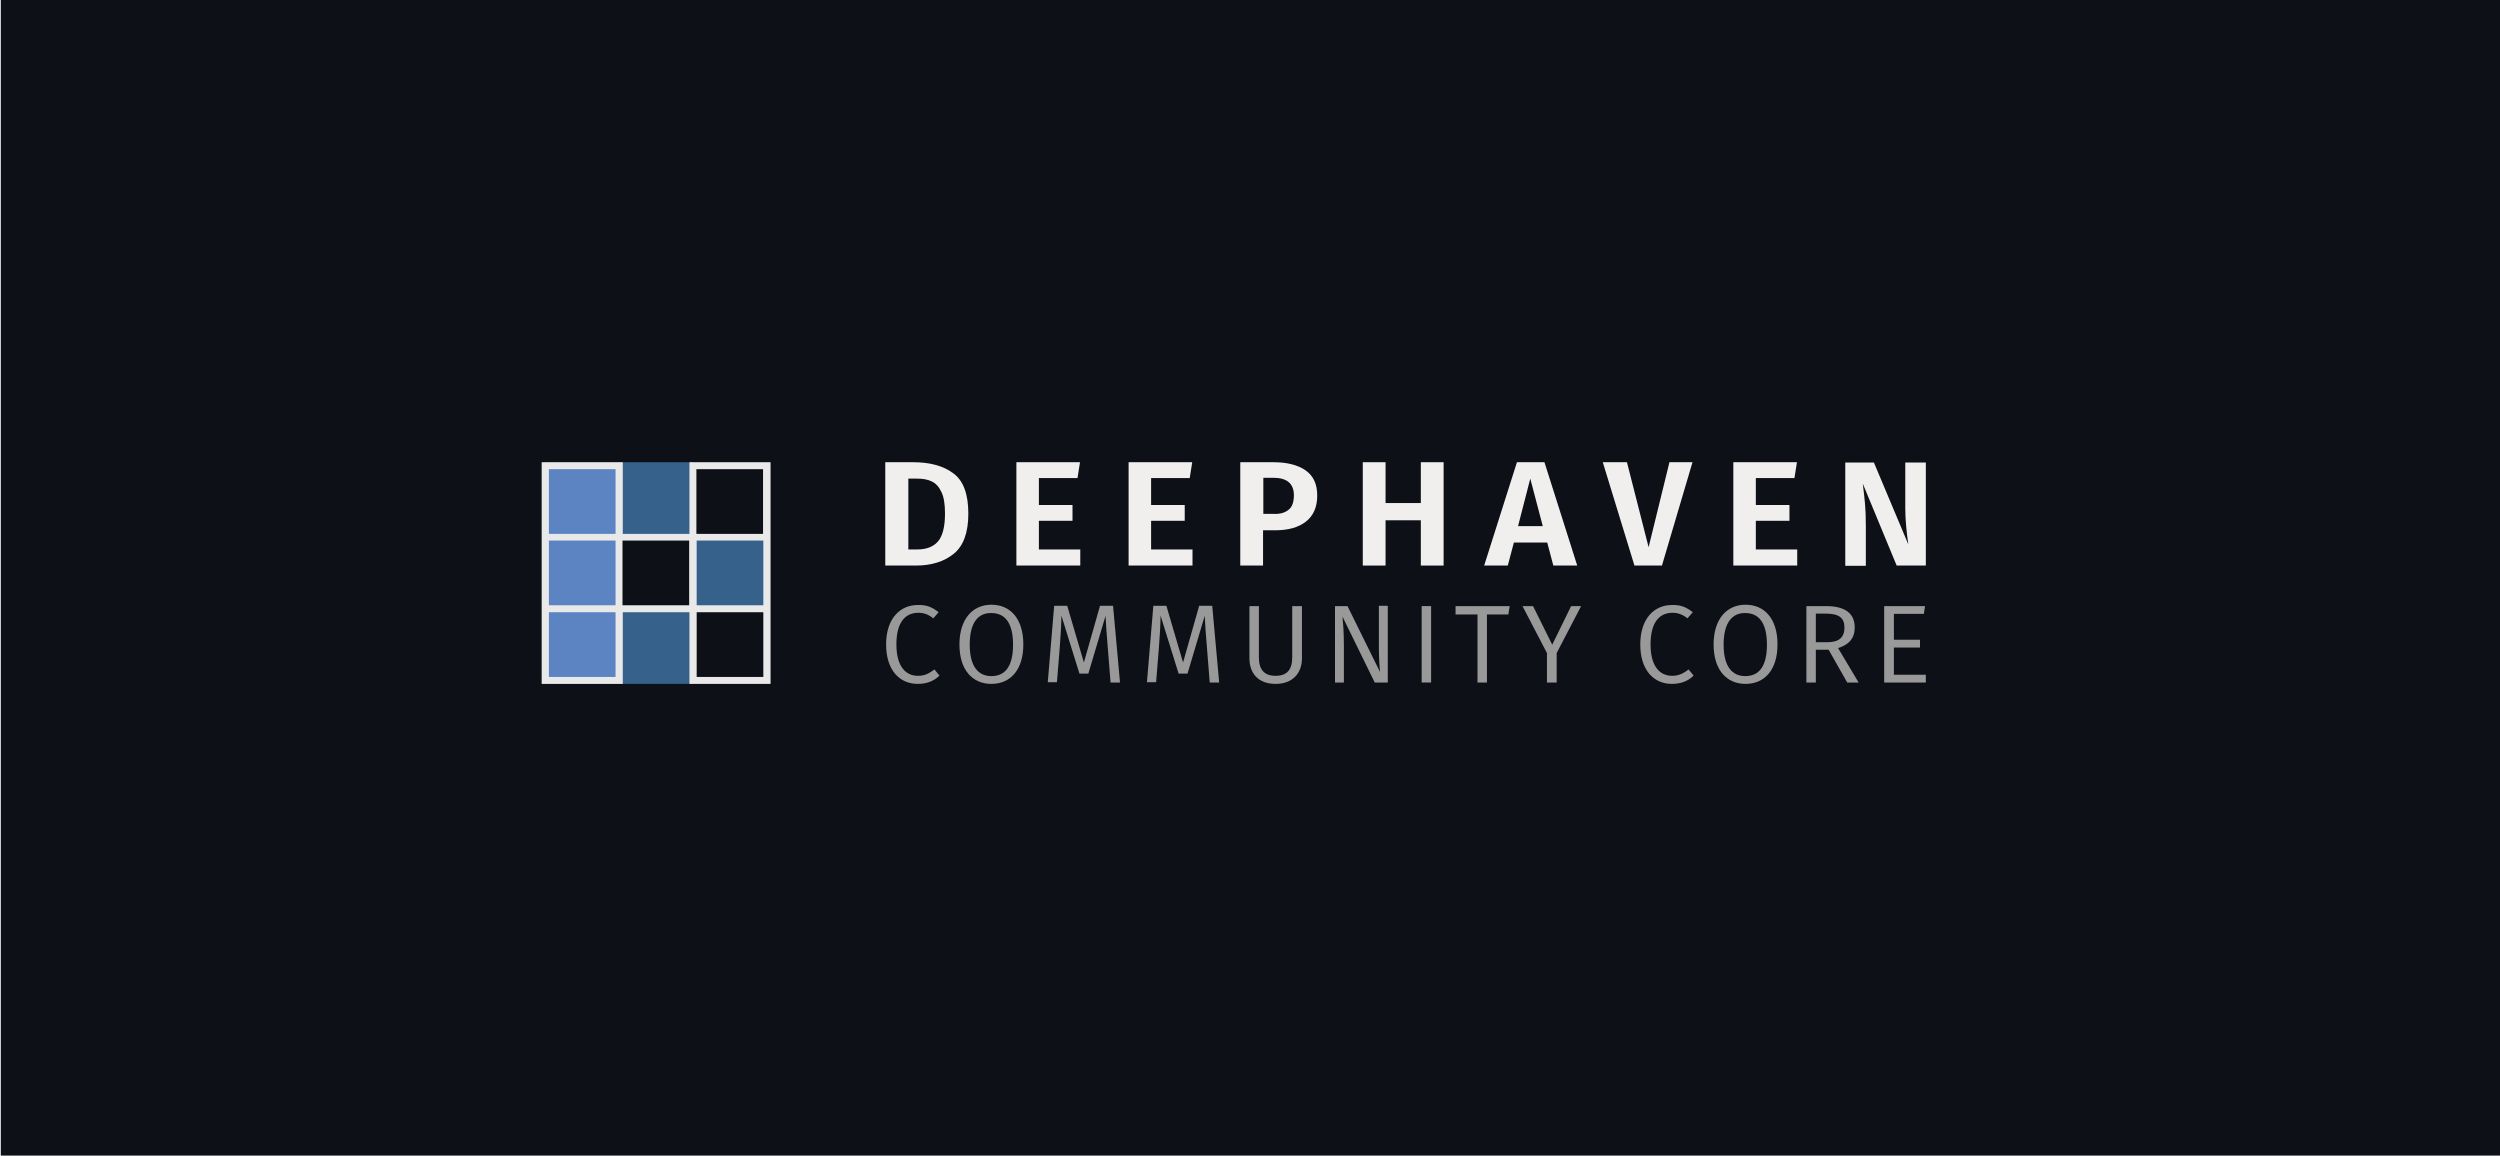
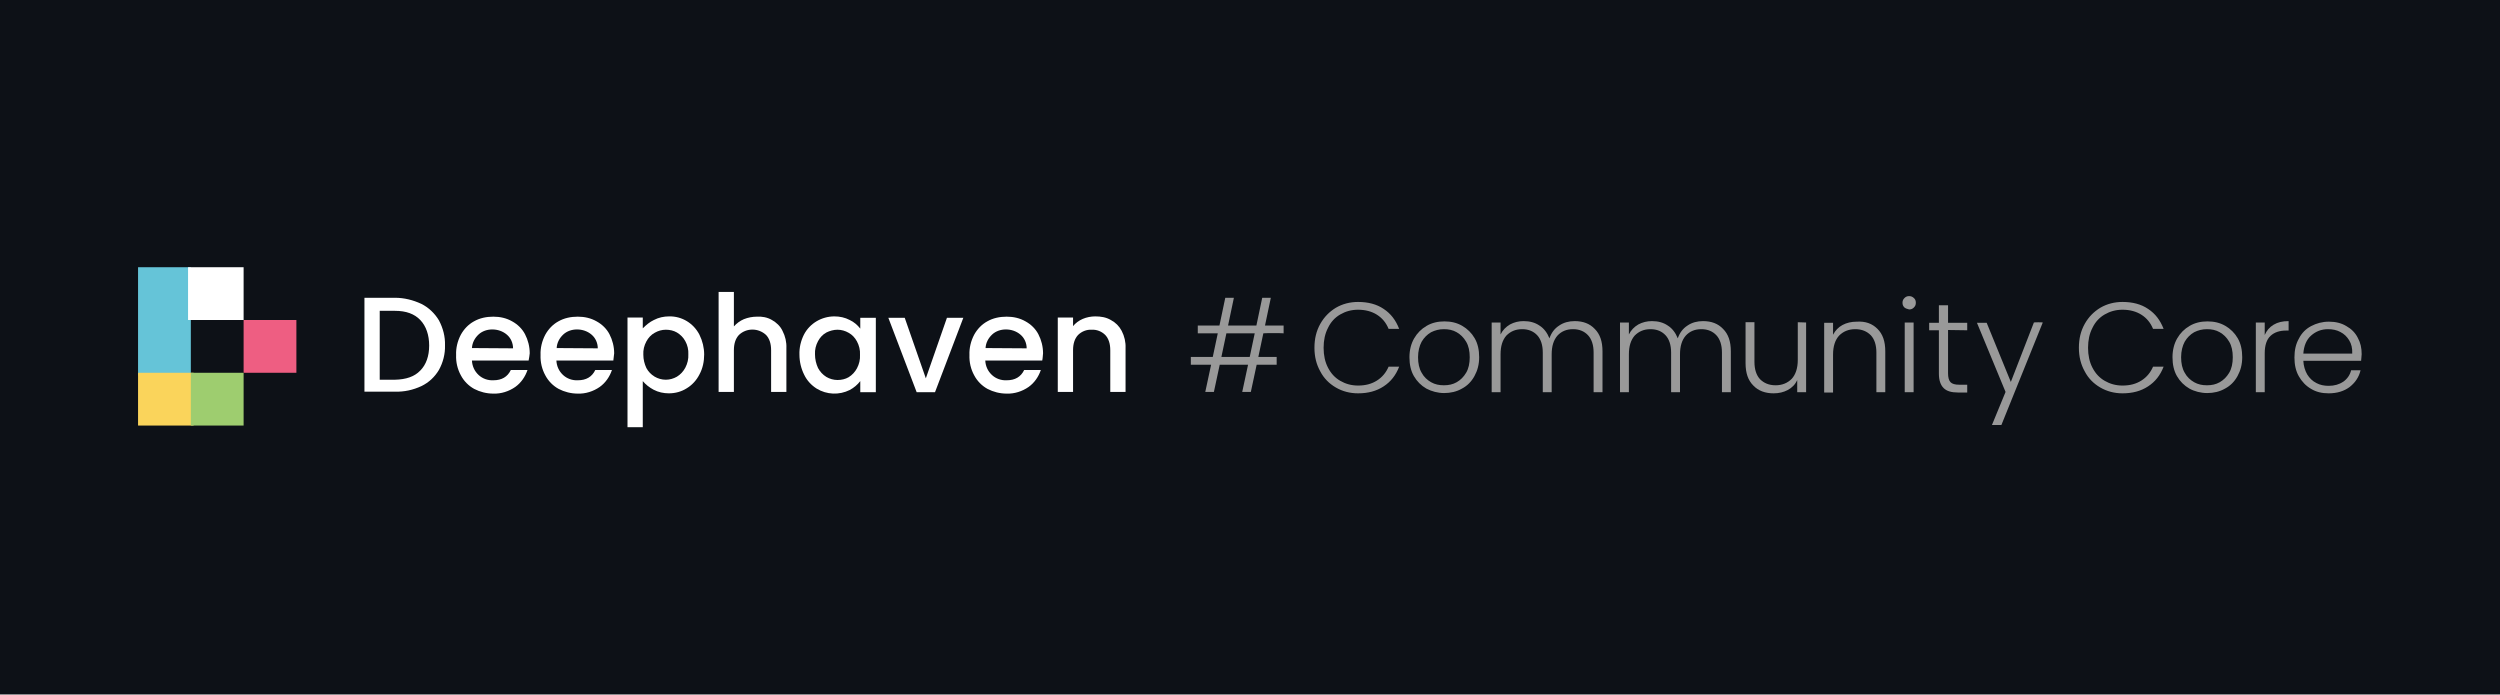
- <svg xmlns="http://www.w3.org/2000/svg" version="1.2" baseProfile="tiny" id="Layer_1" x="0px" y="0px" viewBox="0 0 900 416" overflow="visible" xml:space="preserve">
-   <rect id="XMLID_31_" x="0.3" y="-0.4" fill="#0D1117" width="899.7" height="416.4" />
-   <rect id="XMLID_316_" x="196.3" y="193.4" fill="#5C84C2" width="26.6" height="25.8" />
-   <rect id="XMLID_315_" x="196.3" y="166.6" fill="#5C84C2" width="26.6" height="26.8" />
-   <rect id="XMLID_314_" x="196.3" y="219.2" fill="#5C84C2" width="26.6" height="26.8" />
-   <rect id="XMLID_313_" x="222.9" y="219.4" fill="#35618B" width="26.6" height="26.8" />
-   <rect id="XMLID_312_" x="249.5" y="192.9" fill="#35618B" width="26.6" height="26.8" />
-   <rect id="XMLID_311_" x="222.9" y="166.4" fill="#35618B" width="26.6" height="26.8" />
-   <path id="XMLID_101_" fill="#F0EFEE" d="M343.2,170.4c3.6,2.6,5.4,7.5,5.4,14.5c0,6.9-1.8,11.7-5.3,14.5c-3.5,2.8-8,4.2-13.6,4.2  h-11v-37.2h10C334.8,166.4,339.6,167.7,343.2,170.4z M327,172.2v25.6h3.3c3.1,0,5.6-0.9,7.3-2.8c1.7-1.9,2.6-5.3,2.6-10.1  c0-3.4-0.4-6-1.3-7.8c-0.9-1.9-2-3.1-3.5-3.8c-1.4-0.7-3.2-1-5.3-1H327z" />
-   <path id="XMLID_104_" fill="#F0EFEE" d="M388.8,166.4l-0.9,5.7H374v9.7h12.1v5.7H374v10.3h14.9v5.8h-23v-37.2H388.8z" />
-   <path id="XMLID_106_" fill="#F0EFEE" d="M429.2,166.4l-0.9,5.7h-13.9v9.7h12.1v5.7h-12.1v10.3h14.9v5.8h-23v-37.2H429.2z" />
-   <path id="XMLID_108_" fill="#F0EFEE" d="M470.1,169.4c2.8,2,4.1,5,4.1,9c0,4.2-1.4,7.3-4.1,9.4c-2.7,2.1-6.4,3.1-11,3.1h-4.4v12.7  h-8.2v-37.2h11.9C463.4,166.4,467.3,167.4,470.1,169.4z M463.9,183.5c1.3-1,1.9-2.8,1.9-5.2c0-4.2-2.5-6.3-7.4-6.3h-3.6v13h3.7  C460.8,185.1,462.6,184.6,463.9,183.5z" />
-   <path id="XMLID_111_" fill="#F0EFEE" d="M511.5,203.6v-16.3h-12.7v16.3h-8.2v-37.2h8.2v14.7h12.7v-14.7h8.2v37.2H511.5z" />
-   <path id="XMLID_113_" fill="#F0EFEE" d="M559.2,203.6l-2.2-8.3h-12l-2.2,8.3h-8.5l11.8-37.2h9.9l11.8,37.2H559.2z M546.5,189.4h8.9  l-4.5-17.1L546.5,189.4z" />
-   <path id="XMLID_116_" fill="#F0EFEE" d="M609.3,166.4l-11,37.2h-9.9L577,166.4h8.7l7.8,30.6l7.5-30.6H609.3z" />
-   <path id="XMLID_118_" fill="#F0EFEE" d="M646.9,166.4l-0.9,5.7h-13.9v9.7h12.1v5.7h-12.1v10.3H647v5.8h-23v-37.2H646.9z" />
-   <path id="XMLID_120_" fill="#F0EFEE" d="M693.3,203.6h-10.5l-12.2-29.5c0.3,2.5,0.6,4.9,0.8,7.2c0.2,2.2,0.3,4.9,0.3,7.9v14.5h-7.4  v-37.2h10.3L687,196c-0.7-4.8-1.1-9.2-1.1-13.2v-16.3h7.4V203.6z" />
-   <path id="XMLID_54_" fill="#E9E9E9" d="M248.2,166.4v25.8h-24v-25.8H195v79.8h29.2v-25.8h24v25.8h29.2v-79.8H248.2z M221.6,243.7  h-24v-23.3h24V243.7z M221.6,217.9h-24v-23.3h24V217.9z M221.6,192.2h-24v-23.3h24V192.2z M224.1,217.9v-23.3h24v23.3H224.1z   M274.8,243.7h-24v-23.3h24V243.7z M274.8,217.9h-24v-23.3h24V217.9z M250.7,192.2v-23.3h24v23.3H250.7z" />
+ <svg xmlns="http://www.w3.org/2000/svg" version="1.2" baseProfile="tiny" id="Layer_1" x="0px" y="0px" viewBox="0 0 900 250" overflow="visible" xml:space="preserve">
+   <rect id="XMLID_31_" fill="#0D1117" width="900" height="250" />
  <g>
-     <path fill="#999999" d="M337.9,220.4l-1.9,2.2c-1.8-1.4-3.4-2-5.4-2c-4.3,0-7.9,2.9-7.9,11.4c0,8,3.4,11.3,7.8,11.3   c2.6,0,4.3-1.1,5.9-2.3l1.8,2.2c-1.5,1.6-4.1,3-7.8,3c-6.6,0-11.4-5-11.4-14.2c0-9.4,5.1-14.2,11.4-14.2   C333.8,217.7,335.7,218.7,337.9,220.4z" />
-     <path fill="#999999" d="M368.4,232c0,9.1-4.6,14.2-11.5,14.2c-6.8,0-11.5-5-11.5-14.2c0-9.1,4.7-14.3,11.5-14.3   C363.7,217.7,368.4,222.7,368.4,232z M349.1,232.1c0,8,3.2,11.3,7.8,11.3c4.8,0,7.8-3.3,7.8-11.3c0-8-3-11.4-7.8-11.4   C352.2,220.6,349.1,224,349.1,232.1z" />
-     <path fill="#999999" d="M403.2,245.7h-3.4l-1-12.6c-0.4-4.4-0.7-9.1-0.8-11.4l-6.2,20.8h-3.2l-6.5-20.9c0,3.1-0.3,7.6-0.6,11.6   l-1,12.4h-3.3l2.3-27.5h4.7l6,20.4l5.8-20.4h4.7L403.2,245.7z" />
-     <path fill="#999999" d="M438.9,245.7h-3.4l-1-12.6c-0.4-4.4-0.7-9.1-0.8-11.4l-6.2,20.8h-3.2l-6.5-20.9c0,3.1-0.3,7.6-0.6,11.6   l-1,12.4h-3.3l2.3-27.5h4.7l6,20.4l5.8-20.4h4.7L438.9,245.7z" />
-     <path fill="#999999" d="M468.7,237c0,5.4-3.4,9.2-9.5,9.2c-6.2,0-9.4-3.8-9.4-9.2v-18.8h3.4v18.5c0,4.3,1.9,6.6,6,6.6   c4.1,0,6-2.2,6-6.6v-18.5h3.5V237z" />
-     <path fill="#999999" d="M499.5,245.7h-4.6L483.3,222c0.2,2.2,0.5,5.4,0.5,10.4v13.3h-3.2v-27.5h4.5l11.7,23.7   c-0.1-0.8-0.4-5-0.4-8.4v-15.4h3.2V245.7z" />
-     <path fill="#999999" d="M515.2,245.7h-3.4v-27.5h3.4V245.7z" />
-     <path fill="#999999" d="M543,221.2h-7.7v24.5h-3.4v-24.5h-7.9v-3h19.5L543,221.2z" />
-     <path fill="#999999" d="M560.4,235.1v10.6h-3.5v-10.6l-8.8-16.9h3.8l6.9,13.9l6.8-13.9h3.6L560.4,235.1z" />
-     <path fill="#999999" d="M609.4,220.4l-1.9,2.2c-1.8-1.4-3.4-2-5.4-2c-4.3,0-7.9,2.9-7.9,11.4c0,8,3.4,11.3,7.8,11.3   c2.6,0,4.3-1.1,5.9-2.3l1.8,2.2c-1.5,1.6-4.1,3-7.8,3c-6.6,0-11.4-5-11.4-14.2c0-9.4,5.1-14.2,11.4-14.2   C605.3,217.7,607.2,218.7,609.4,220.4z" />
-     <path fill="#999999" d="M639.9,232c0,9.1-4.6,14.2-11.5,14.2c-6.8,0-11.5-5-11.5-14.2c0-9.1,4.7-14.3,11.5-14.3   C635.2,217.7,639.9,222.7,639.9,232z M620.5,232.1c0,8,3.2,11.3,7.8,11.3c4.8,0,7.8-3.3,7.8-11.3c0-8-3-11.4-7.8-11.4   C623.7,220.6,620.5,224,620.5,232.1z" />
-     <path fill="#999999" d="M658.3,233.9h-4.6v11.8h-3.4v-27.5h7.1c6.8,0,10.3,2.6,10.3,7.7c0,3.9-2.1,6.2-6,7.4l7.4,12.4H665   L658.3,233.9z M657.8,231.2c4,0,6.2-1.5,6.2-5.3c0-3.5-2-5-6.7-5h-3.6v10.3H657.8z" />
-     <path fill="#999999" d="M692.6,221h-10.8v9.3h9.4v2.8h-9.4v9.8h11.5v2.8h-15v-27.5H693L692.6,221z" />
+     <g>
+       <path fill="#FFFFFF" d="M151.7,109.4c2.6,1.3,4.8,3.4,6.3,5.9c1.5,2.8,2.3,5.9,2.2,9c0.1,3.1-0.7,6.2-2.2,8.9    c-1.5,2.5-3.6,4.5-6.3,5.8c-3,1.4-6.2,2.1-9.5,2h-11v-33.8h11C145.5,107.2,148.7,108,151.7,109.4z M151.3,133.4    c2.1-2.1,3.2-5.2,3.2-9s-1.1-7-3.2-9.2c-2.1-2.2-5.1-3.3-9.1-3.3h-5.5v24.8h5.5C146.2,136.6,149.2,135.6,151.3,133.4L151.3,133.4z    " />
+       <path fill="#FFFFFF" d="M190.3,129.8h-20.4c0.1,2,0.9,3.8,2.4,5.2c1.4,1.3,3.3,2,5.3,1.9c3,0,5.1-1.2,6.3-3.7h6    c-0.8,2.4-2.3,4.6-4.4,6.1c-2.3,1.6-5.1,2.5-7.9,2.4c-2.4,0-4.8-0.6-6.9-1.7c-2-1.1-3.7-2.8-4.8-4.9c-1.2-2.2-1.8-4.7-1.7-7.3    c-0.1-2.5,0.5-5,1.7-7.3c1.1-2,2.7-3.7,4.7-4.8c2.1-1.2,4.5-1.7,7-1.7c2.4,0,4.7,0.5,6.8,1.7c2,1.1,3.6,2.7,4.6,4.6    c1.1,2.1,1.7,4.5,1.7,6.9C190.6,128,190.5,128.9,190.3,129.8z M184.7,125.4c0-1.9-0.8-3.7-2.2-4.9c-1.5-1.3-3.4-1.9-5.3-1.9    c-1.8,0-3.6,0.6-4.9,1.8c-1.4,1.3-2.3,3-2.4,4.9L184.7,125.4z" />
+       <path fill="#FFFFFF" d="M220.8,129.8h-20.5c0.1,2,0.9,3.8,2.4,5.2c1.4,1.3,3.3,2,5.3,1.9c3,0,5.1-1.2,6.3-3.7h6    c-0.8,2.4-2.3,4.6-4.4,6.1c-2.3,1.6-5.1,2.5-7.9,2.4c-2.4,0-4.8-0.6-6.9-1.7c-2-1.1-3.7-2.8-4.8-4.9c-1.2-2.2-1.8-4.7-1.7-7.3    c-0.1-2.5,0.5-5,1.7-7.3c1.1-2,2.7-3.7,4.7-4.8c2.1-1.2,4.5-1.7,7-1.7c2.4,0,4.7,0.5,6.8,1.7c2,1.1,3.6,2.7,4.6,4.6    c1.1,2.1,1.7,4.5,1.7,6.9C221,128,220.9,128.9,220.8,129.8z M215.2,125.4c0-1.9-0.8-3.7-2.2-4.9c-1.5-1.3-3.4-1.9-5.3-1.9    c-1.8,0-3.6,0.6-4.9,1.8c-1.4,1.3-2.3,3-2.4,4.9L215.2,125.4z" />
+       <path fill="#FFFFFF" d="M235.4,115.2c1.7-0.9,3.6-1.3,5.5-1.3c4.6-0.1,8.8,2.5,10.9,6.6c1.1,2.2,1.7,4.7,1.7,7.1    c0,2.5-0.5,5-1.7,7.2c-1,2-2.6,3.8-4.6,5c-1.9,1.2-4.1,1.8-6.4,1.8c-1.9,0-3.8-0.4-5.5-1.3c-1.5-0.8-2.8-1.8-3.9-3.1v16.6h-5.5    v-39.5h5.5v3.9C232.6,117,233.9,115.9,235.4,115.2z M246.7,122.8c-0.7-1.3-1.7-2.3-3-3.1c-1.2-0.7-2.6-1-4-1s-2.8,0.4-4,1.1    c-1.3,0.7-2.3,1.8-3,3.1c-0.8,1.5-1.2,3.1-1.1,4.8c0,1.7,0.4,3.3,1.1,4.8c1.4,2.6,4.1,4.2,7,4.2c1.4,0,2.8-0.4,4-1.1    c1.3-0.8,2.3-1.9,3-3.2c0.8-1.5,1.2-3.2,1.1-4.9C247.9,126,247.5,124.2,246.7,122.8z" />
+       <path fill="#FFFFFF" d="M277.9,115.2c1.6,0.9,3,2.2,3.8,3.9c1,1.9,1.5,4.1,1.4,6.2v15.8h-5.5v-15c0-2.4-0.6-4.2-1.8-5.5    c-2.8-2.6-7.1-2.6-9.8,0c-1.2,1.3-1.8,3.1-1.8,5.5v15h-5.5v-36h5.5v12.4c1-1.1,2.2-2,3.6-2.6c1.5-0.6,3.1-0.9,4.7-0.9    C274.3,113.9,276.2,114.2,277.9,115.2z" />
+       <path fill="#FFFFFF" d="M289.4,120.5c2.1-4.1,6.4-6.6,11-6.6c1.9,0,3.8,0.4,5.5,1.3c1.5,0.7,2.8,1.8,3.8,3.1v-3.9h5.6v26.8h-5.6    v-4c-1,1.3-2.3,2.4-3.8,3.2c-3.8,1.9-8.3,1.7-11.9-0.5c-1.9-1.2-3.5-2.9-4.5-5c-1.1-2.2-1.7-4.7-1.7-7.2    C287.7,125.2,288.3,122.7,289.4,120.5z M308.5,122.9c-0.7-1.3-1.7-2.4-3-3.1c-1.2-0.7-2.6-1.1-4-1.1s-2.8,0.4-4,1    c-1.3,0.7-2.3,1.8-3,3.1c-0.8,1.5-1.2,3.1-1.1,4.8c0,1.7,0.4,3.4,1.1,4.9c0.7,1.3,1.7,2.4,3,3.2c1.2,0.7,2.6,1.1,4,1.1    s2.8-0.3,4-1c1.3-0.8,2.3-1.9,3-3.2c0.8-1.5,1.2-3.2,1.1-4.8C309.7,126,309.3,124.4,308.5,122.9z" />
+       <path fill="#FFFFFF" d="M333.3,136.2l7.6-21.8h5.9l-10.2,26.8H330l-10.2-26.8h5.9L333.3,136.2z" />
+       <path fill="#FFFFFF" d="M375.2,129.8h-20.5c0.1,2,0.9,3.8,2.4,5.2c1.4,1.3,3.3,2,5.3,1.9c3,0,5.1-1.2,6.3-3.7h6    c-0.8,2.4-2.3,4.6-4.4,6.1c-2.3,1.6-5.1,2.5-7.9,2.4c-2.4,0-4.8-0.6-6.9-1.7c-2-1.1-3.7-2.8-4.8-4.9c-1.2-2.2-1.8-4.7-1.7-7.3    c-0.1-2.5,0.5-5,1.7-7.3c1.1-2,2.7-3.7,4.7-4.8c2.1-1.2,4.5-1.7,7-1.7c2.4,0,4.7,0.5,6.8,1.7c2,1.1,3.6,2.7,4.6,4.6    c1.1,2.1,1.7,4.5,1.7,6.9C375.4,128,375.4,128.9,375.2,129.8z M369.6,125.4c0-1.9-0.8-3.7-2.2-4.9c-1.5-1.3-3.4-1.9-5.3-1.9    c-1.8,0-3.6,0.6-4.9,1.8c-1.4,1.3-2.3,3-2.4,4.9L369.6,125.4z" />
+       <path fill="#FFFFFF" d="M399.9,115.2c1.7,0.9,3,2.2,3.9,3.9c1,1.9,1.5,4.1,1.4,6.2v15.8h-5.5v-15c0-2.4-0.6-4.2-1.8-5.5    c-1.3-1.3-3.1-2-4.9-1.9c-1.8-0.1-3.6,0.6-4.9,1.9c-1.2,1.3-1.8,3.1-1.8,5.5v15h-5.5v-26.8h5.5v3.1c0.9-1.1,2.1-2,3.5-2.6    s3-0.9,4.5-0.9C396.3,113.9,398.2,114.2,399.9,115.2z" />
+       <rect x="49.7" y="96.2" fill="#65C4D8" width="19" height="39" />
+       <rect x="49.7" y="134.2" fill="#FAD45B" width="20" height="19" />
+       <rect x="68.7" y="134.2" fill="#9ECD6F" width="19" height="19" />
+       <rect x="87.7" y="115.2" fill="#EE5E82" width="19" height="19" />
+       <rect x="67.7" y="96.2" fill="#FFFFFF" width="20" height="19" />
+     </g>
+     <path fill="#999999" d="M454.8,120l-1.8,8.5h6.6v2.8h-7.2l-2.1,9.8h-3.1l2.1-9.8h-10.2l-2.1,9.8h-3.1l2.1-9.8h-7.3v-2.8h7.9   l1.8-8.5h-7.2v-2.8h7.8l2.1-10h3.1l-2.1,10h10.2l2.1-10h3.1l-2.1,10h6.7v2.8C462.1,119.9,454.8,119.9,454.8,120z M451.7,120h-10.2   l-1.8,8.5h10.2L451.7,120z" />
+     <path fill="#999999" d="M475.3,116.6c1.4-2.5,3.3-4.4,5.6-5.8c2.4-1.4,5.1-2.1,8-2.1c3.6,0,6.7,0.8,9.2,2.5   c2.6,1.7,4.4,4.1,5.6,7.2h-3.8c-0.9-2.2-2.3-3.9-4.2-5.1c-1.9-1.2-4.2-1.8-6.8-1.8c-2.4,0-4.5,0.6-6.4,1.7s-3.4,2.7-4.4,4.8   c-1.1,2.1-1.6,4.5-1.6,7.2s0.5,5.1,1.6,7.2s2.5,3.6,4.4,4.7s4,1.7,6.4,1.7c2.7,0,4.9-0.6,6.8-1.8s3.3-2.9,4.2-5h3.8   c-1.2,3.1-3,5.4-5.6,7.1c-2.6,1.7-5.6,2.5-9.2,2.5c-2.9,0-5.6-0.7-8-2.1s-4.3-3.3-5.6-5.8c-1.4-2.5-2.1-5.3-2.1-8.5   C473.2,121.9,473.9,119.1,475.3,116.6z" />
+     <path fill="#999999" d="M513.5,139.9c-1.9-1.1-3.4-2.6-4.5-4.5s-1.6-4.2-1.6-6.8s0.6-4.9,1.7-6.8s2.6-3.4,4.5-4.5   c1.9-1.1,4-1.6,6.4-1.6s4.5,0.5,6.4,1.6s3.4,2.6,4.5,4.5s1.6,4.2,1.6,6.8s-0.6,4.8-1.7,6.8c-1.1,2-2.6,3.5-4.5,4.5   c-1.9,1.1-4.1,1.6-6.4,1.6S515.4,140.9,513.5,139.9z M524.4,137.6c1.4-0.8,2.5-1.9,3.4-3.4s1.3-3.4,1.3-5.6c0-2.2-0.4-4.1-1.3-5.6   c-0.9-1.5-2-2.6-3.4-3.4s-2.9-1.1-4.6-1.1c-1.7,0-3.2,0.4-4.6,1.1c-1.4,0.8-2.5,1.9-3.4,3.4c-0.8,1.5-1.3,3.4-1.3,5.6   s0.4,4.1,1.3,5.6c0.8,1.5,2,2.6,3.4,3.4c1.4,0.8,2.9,1.1,4.6,1.1S523,138.4,524.4,137.6z" />
+     <path fill="#999999" d="M574.1,118.4c1.9,1.9,2.8,4.5,2.8,8.1v14.7h-3.2v-14.3c0-2.7-0.7-4.8-2-6.2c-1.3-1.4-3.1-2.2-5.4-2.2   c-2.4,0-4.2,0.8-5.6,2.3c-1.4,1.6-2.1,3.8-2.1,6.8v13.6h-3.2v-14.3c0-2.7-0.7-4.8-2-6.2c-1.3-1.4-3.1-2.2-5.4-2.2   c-2.4,0-4.2,0.8-5.7,2.3c-1.4,1.6-2.1,3.8-2.1,6.8v13.6H537v-25.1h3.2v4.3c0.8-1.6,1.9-2.7,3.4-3.6c1.5-0.8,3.1-1.2,4.9-1.2   c2.2,0,4.1,0.5,5.7,1.6c1.6,1,2.8,2.6,3.6,4.6c0.7-2,1.8-3.5,3.5-4.6c1.6-1.1,3.5-1.6,5.6-1.6C569.9,115.6,572.3,116.5,574.1,118.4   z" />
+     <path fill="#999999" d="M620.3,118.4c1.9,1.9,2.8,4.5,2.8,8.1v14.7h-3.2v-14.3c0-2.7-0.7-4.8-2-6.2c-1.3-1.4-3.1-2.2-5.4-2.2   c-2.4,0-4.2,0.8-5.6,2.3c-1.4,1.6-2.1,3.8-2.1,6.8v13.6h-3.2v-14.3c0-2.7-0.7-4.8-2-6.2c-1.3-1.4-3.1-2.2-5.4-2.2   c-2.4,0-4.2,0.8-5.7,2.3c-1.4,1.6-2.1,3.8-2.1,6.8v13.6h-3.2v-25.1h3.2v4.3c0.8-1.6,1.9-2.7,3.4-3.6c1.5-0.8,3.1-1.2,4.9-1.2   c2.2,0,4.1,0.5,5.7,1.6c1.6,1,2.8,2.6,3.6,4.6c0.7-2,1.8-3.5,3.5-4.6c1.6-1.1,3.5-1.6,5.6-1.6C616.1,115.6,618.5,116.5,620.3,118.4   z" />
+     <path fill="#999999" d="M650.2,116.1v25.1H647v-4.4c-0.7,1.6-1.9,2.8-3.4,3.6s-3.2,1.2-5.1,1.2c-3,0-5.5-0.9-7.3-2.8   c-1.9-1.9-2.8-4.5-2.8-8.1V116h3.2v14.3c0,2.7,0.7,4.8,2,6.2c1.4,1.4,3.2,2.2,5.6,2.2c2.4,0,4.3-0.8,5.8-2.3   c1.4-1.5,2.2-3.8,2.2-6.8V116L650.2,116.1L650.2,116.1z" />
+     <path fill="#999999" d="M675.9,118.4c1.9,1.9,2.8,4.5,2.8,8.1v14.7h-3.2v-14.3c0-2.7-0.7-4.8-2-6.2c-1.4-1.4-3.2-2.2-5.6-2.2   c-2.4,0-4.3,0.8-5.8,2.3c-1.4,1.5-2.2,3.8-2.2,6.8v13.7h-3.2v-25.1h3.2v4.3c0.8-1.5,1.9-2.7,3.4-3.5s3.2-1.2,5.1-1.2   C671.6,115.6,674,116.5,675.9,118.4z" />
+     <path fill="#999999" d="M685.6,110.7c-0.5-0.5-0.7-1-0.7-1.7s0.2-1.2,0.7-1.7s1-0.7,1.7-0.7c0.6,0,1.2,0.2,1.7,0.7   c0.5,0.4,0.7,1,0.7,1.7s-0.2,1.2-0.7,1.7s-1,0.7-1.7,0.7C686.6,111.2,686.1,111.1,685.6,110.7z M688.9,116.1v25.1h-3.2v-25.1H688.9   z" />
+     <path fill="#999999" d="M701.3,118.8v15.6c0,1.5,0.3,2.6,0.9,3.2c0.6,0.6,1.6,0.9,3.1,0.9h2.9v2.8h-3.4c-2.3,0-4-0.5-5.1-1.6   s-1.7-2.8-1.7-5.2v-15.6h-3.5v-2.7h3.5v-6.3h3.3v6.3h6.9v2.7L701.3,118.8L701.3,118.8z" />
+     <path fill="#999999" d="M735.4,116.1l-14.9,36.9h-3.4l4.9-11.9l-10.3-24.9h3.5l8.7,21.3l8.3-21.4C732.2,116,735.4,116,735.4,116.1z   " />
+     <path fill="#999999" d="M750.5,116.6c1.4-2.5,3.3-4.4,5.6-5.8c2.4-1.4,5.1-2.1,8-2.1c3.6,0,6.7,0.8,9.2,2.5   c2.6,1.7,4.4,4.1,5.6,7.2h-3.8c-0.9-2.2-2.3-3.9-4.2-5.1s-4.2-1.8-6.8-1.8c-2.4,0-4.5,0.6-6.4,1.7s-3.4,2.7-4.4,4.8   c-1.1,2.1-1.6,4.5-1.6,7.2s0.5,5.1,1.6,7.2s2.5,3.6,4.4,4.7s4,1.7,6.4,1.7c2.7,0,4.9-0.6,6.8-1.8c1.9-1.2,3.3-2.9,4.2-5h3.8   c-1.2,3.1-3,5.4-5.6,7.1c-2.6,1.7-5.6,2.5-9.2,2.5c-2.9,0-5.6-0.7-8-2.1s-4.3-3.3-5.6-5.8c-1.4-2.5-2.1-5.3-2.1-8.5   C748.4,121.9,749.1,119.1,750.5,116.6z" />
+     <path fill="#999999" d="M788.2,139.9c-1.9-1.1-3.4-2.6-4.5-4.5s-1.6-4.2-1.6-6.8s0.6-4.9,1.7-6.8c1.1-1.9,2.6-3.4,4.5-4.5   s4-1.6,6.4-1.6s4.5,0.5,6.4,1.6s3.4,2.6,4.5,4.5s1.6,4.2,1.6,6.8s-0.6,4.8-1.7,6.8c-1.1,2-2.6,3.5-4.5,4.5   c-1.9,1.1-4.1,1.6-6.4,1.6S790,140.9,788.2,139.9z M799.1,137.6c1.4-0.8,2.5-1.9,3.4-3.4s1.3-3.4,1.3-5.6c0-2.2-0.4-4.1-1.3-5.6   c-0.9-1.5-2-2.6-3.4-3.4s-2.9-1.1-4.6-1.1c-1.7,0-3.2,0.4-4.6,1.1c-1.4,0.8-2.5,1.9-3.4,3.4c-0.8,1.5-1.3,3.4-1.3,5.6   s0.4,4.1,1.3,5.6c0.8,1.5,2,2.6,3.4,3.4c1.4,0.8,2.9,1.1,4.6,1.1S797.7,138.4,799.1,137.6z" />
+     <path fill="#999999" d="M818.5,116.9c1.5-0.9,3.2-1.3,5.4-1.3v3.4H823c-2.3,0-4.2,0.6-5.6,1.9c-1.4,1.3-2.1,3.4-2.1,6.3v14h-3.2   v-25.1h3.2v4.5C816,119,817,117.8,818.5,116.9z" />
+     <path fill="#999999" d="M850,129.9h-20.8c0.1,1.9,0.6,3.5,1.4,4.9c0.8,1.3,1.9,2.4,3.3,3.1c1.3,0.7,2.8,1,4.4,1   c2.1,0,3.8-0.5,5.3-1.5c1.4-1,2.4-2.4,2.8-4.1h3.4c-0.6,2.5-1.9,4.4-3.9,6c-2,1.5-4.5,2.3-7.6,2.3c-2.4,0-4.5-0.5-6.3-1.6   c-1.9-1.1-3.3-2.6-4.4-4.5c-1.1-1.9-1.6-4.2-1.6-6.8c0-2.6,0.5-4.9,1.6-6.8c1-2,2.5-3.5,4.4-4.5s4-1.6,6.4-1.6s4.5,0.5,6.3,1.6   c1.8,1,3.2,2.4,4.1,4.2c1,1.8,1.4,3.7,1.4,5.9C850.1,128.4,850.1,129.2,850,129.9z M845.7,122.5c-0.8-1.3-1.8-2.3-3.2-3   c-1.3-0.7-2.8-1-4.4-1c-2.4,0-4.4,0.8-6.1,2.3c-1.7,1.5-2.6,3.7-2.8,6.5h17.6C846.9,125.4,846.5,123.8,845.7,122.5z" />
  </g>
</svg>
